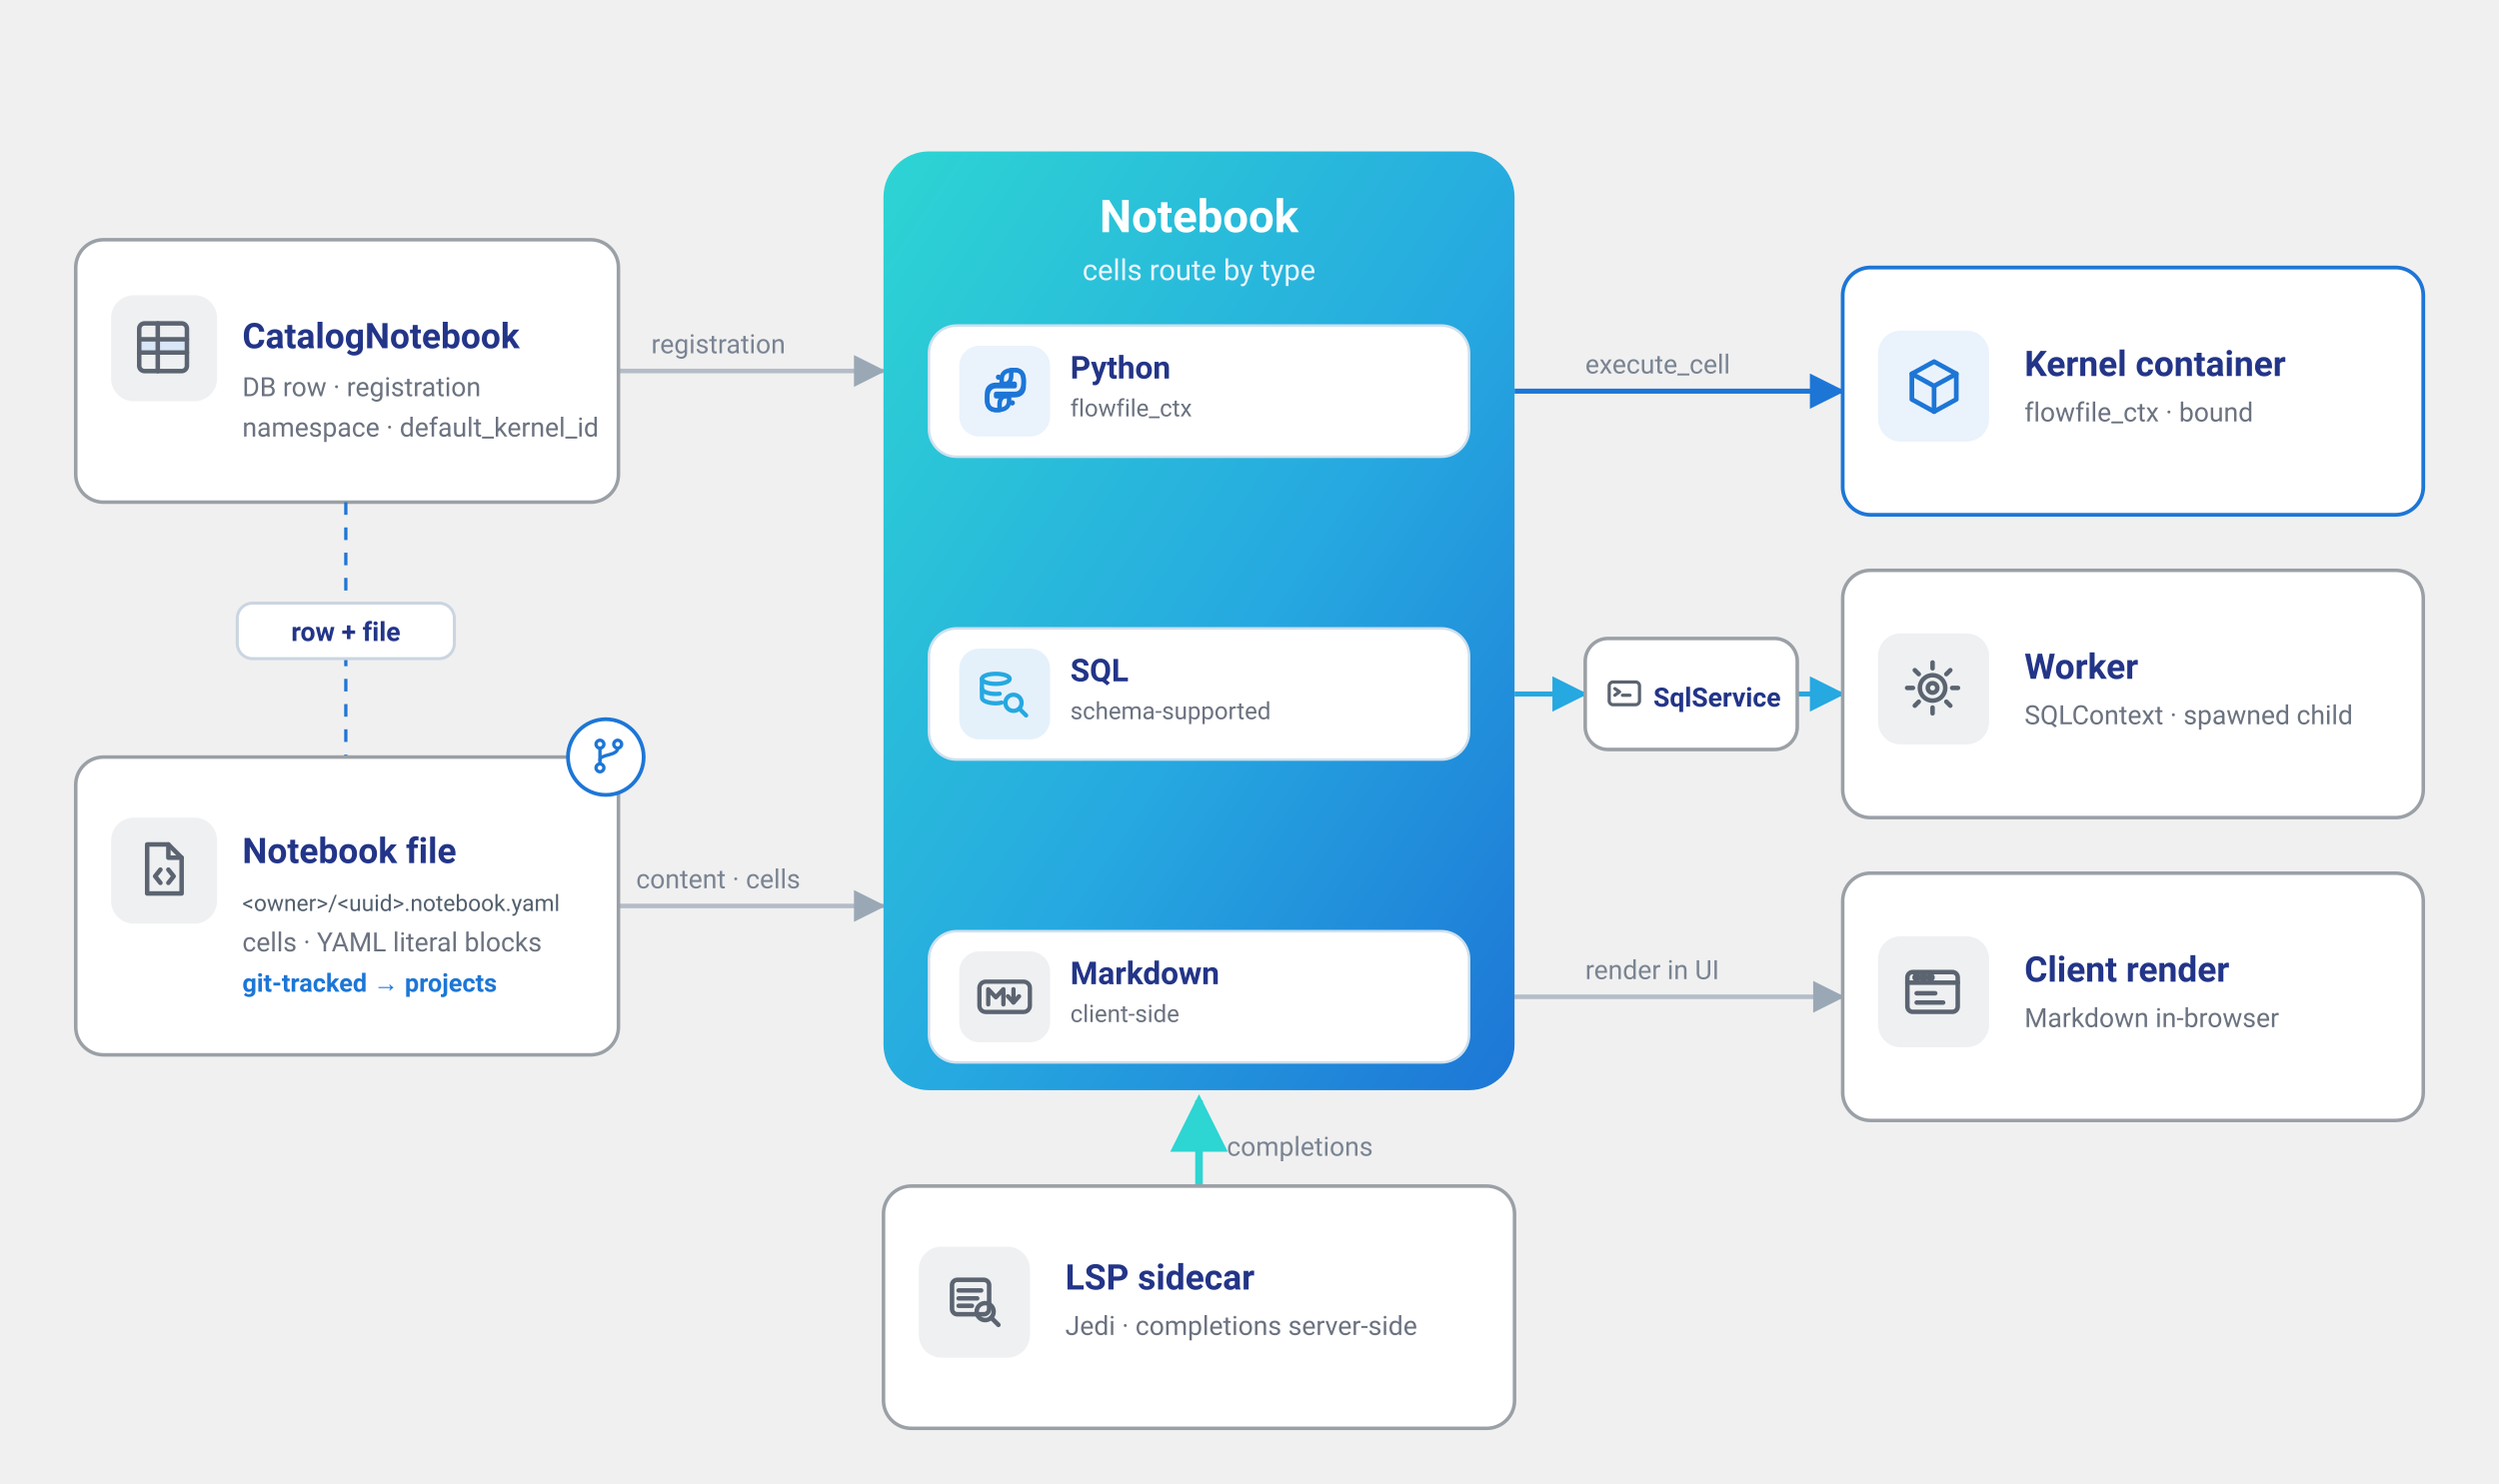
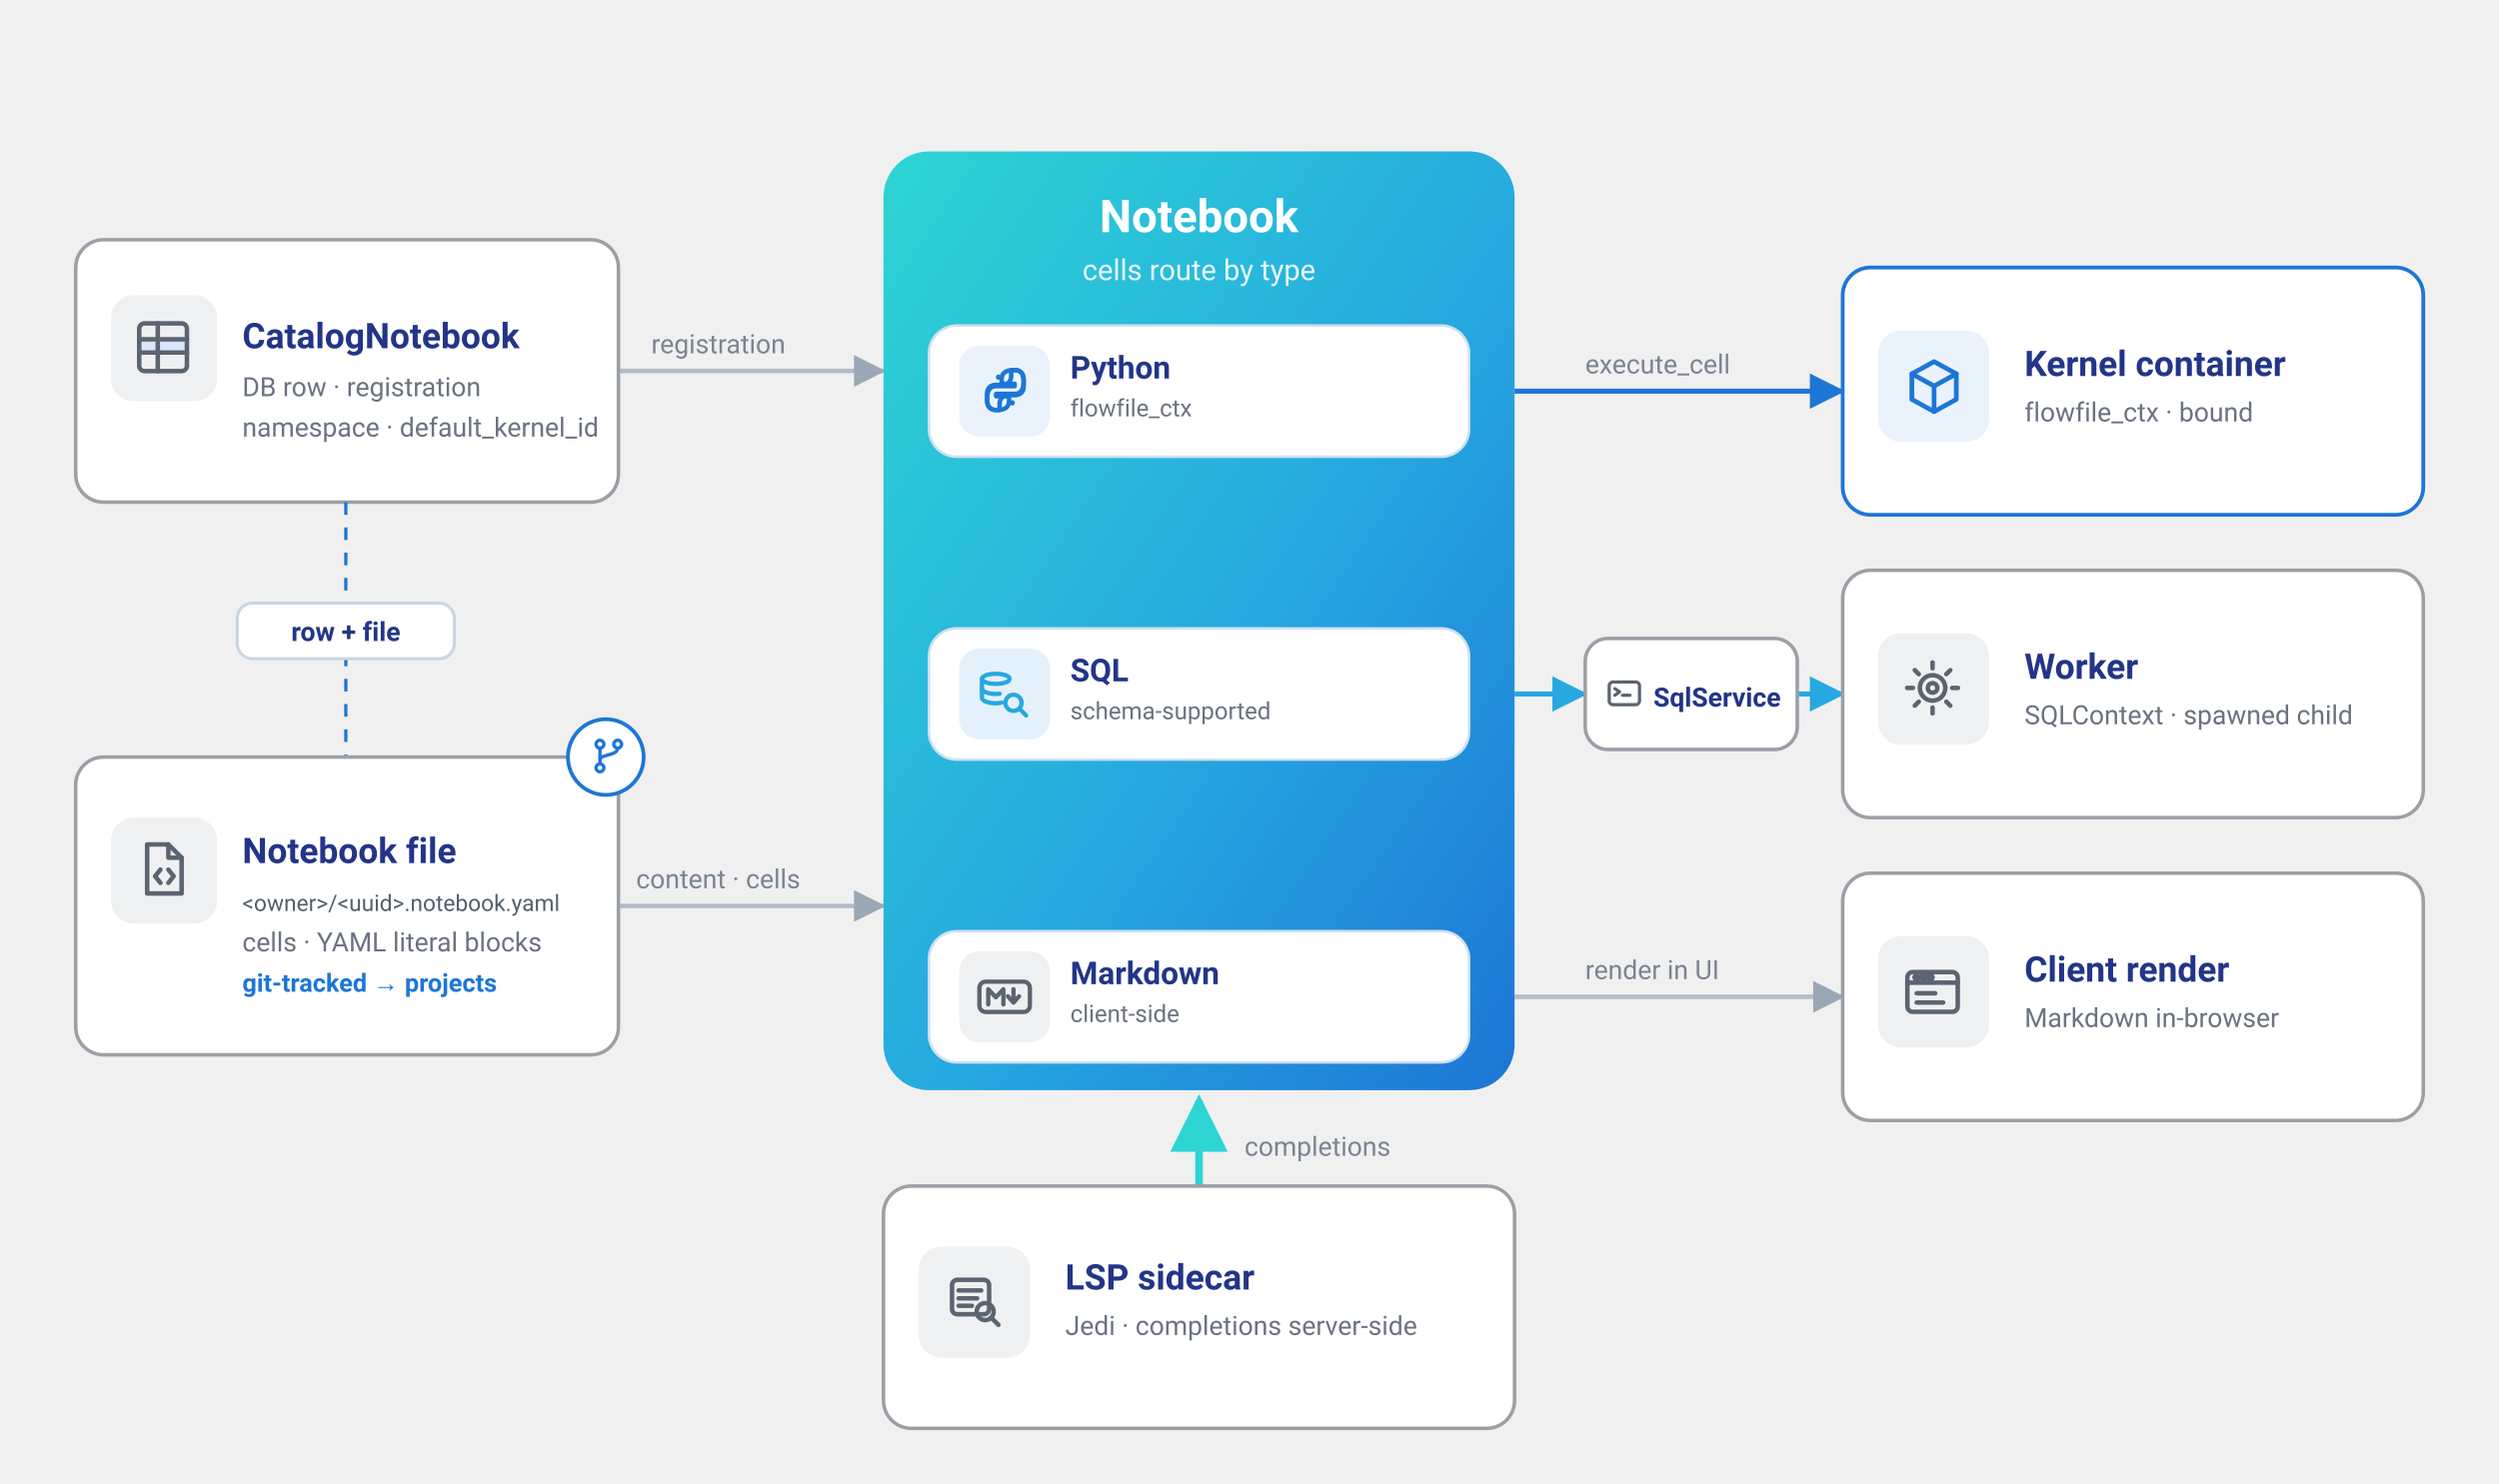
<svg xmlns="http://www.w3.org/2000/svg" viewBox="0 0 990 588" role="img" aria-label="Notebook anatomy: a CatalogNotebook database row and its on-disk owner/uuid.notebook.yaml file (git-versioned) together define one notebook whose cells route by type — Python cells to the bound kernel container via flowfile_ctx, SQL cells through SqlService to the worker, and Markdown rendered client-side — while an LSP sidecar feeds completions into the editor.">
  <defs>
    <linearGradient id="brand" x1="0" y1="0" x2="1" y2="1">
      <stop offset="0" stop-color="#2DD5D3" />
      <stop offset="0.55" stop-color="#26A8E0" />
      <stop offset="1" stop-color="#1D76D6" />
    </linearGradient>
    <marker id="ah" markerWidth="10" markerHeight="10" refX="7.5" refY="4.5" orient="auto">
      <path d="M1,1 L8,4.5 L1,8 Z" fill="#9aa8b6" />
    </marker>
    <marker id="ahb" markerWidth="10" markerHeight="10" refX="7.5" refY="4.5" orient="auto">
      <path d="M1,1 L8,4.5 L1,8 Z" fill="#1D76D6" />
    </marker>
    <marker id="ahce" markerWidth="10" markerHeight="10" refX="7.5" refY="4.5" orient="auto">
      <path d="M1,1 L8,4.5 L1,8 Z" fill="#26A8E0" />
    </marker>
    <marker id="ahc" markerWidth="11" markerHeight="11" refX="7.8" refY="5" orient="auto">
      <path d="M1,1.2 L8.6,5 L1,8.8 Z" fill="#2DD5D3" />
    </marker>
  </defs>
  <style>
    .box  { fill:#ffffff; stroke:#9aa0a6; stroke-width:1.4; }
    .boxb { fill:#ffffff; stroke:#1D76D6; stroke-width:1.5; }
    .chip { fill:#eef0f2; }
    .chipb{ fill:#eaf3fc; }
    .ic   { fill:none; stroke:#5b6470; stroke-width:1.7; stroke-linecap:round; stroke-linejoin:round; }
    .icb  { fill:none; stroke:#1D76D6; stroke-width:1.7; stroke-linecap:round; stroke-linejoin:round; }
    .ics  { fill:none; stroke:#26A8E0; stroke-width:1.7; stroke-linecap:round; stroke-linejoin:round; }
    .icw  { fill:none; stroke:#ffffff; stroke-width:1.8; stroke-linecap:round; stroke-linejoin:round; }
    .t    { font-family:Roboto,Arial,sans-serif; font-weight:600; font-size:14px; fill:#233588; }
    .s    { font-family:Roboto,Arial,sans-serif; font-size:10.5px; fill:#6b7280; }
    .fn   { font-family:Roboto,Arial,sans-serif; font-size:9px; fill:#52606d; }
    .hubt { font-family:Roboto,Arial,sans-serif; font-weight:700; font-size:18px; fill:#ffffff; }
    .hubs { font-family:Roboto,Arial,sans-serif; font-size:11.5px; fill:#eaf6ff; }
    .plt  { font-family:Roboto,Arial,sans-serif; font-weight:600; font-size:12.5px; fill:#233588; }
    .pls  { font-family:Roboto,Arial,sans-serif; font-size:9.5px; fill:#6b7280; }
    .nlbl { font-family:Roboto,Arial,sans-serif; font-weight:600; font-size:10.5px; fill:#233588; }
    .arw  { fill:none; stroke:#b3bcc9; stroke-width:1.8; }
    .arwb { fill:none; stroke:#1D76D6; stroke-width:2; }
    .arwce{ fill:none; stroke:#26A8E0; stroke-width:2; }
    .arwc { fill:none; stroke:#2DD5D3; stroke-width:3; }
    .albl { font-family:Roboto,Arial,sans-serif; font-size:10.5px; fill:#7a8493; }
    .albb { font-family:Roboto,Arial,sans-serif; font-weight:600; font-size:10px; fill:#1D76D6; }
  </style>
  <path class="arw" d="M245,147 H350" marker-end="url(#ah)" />
  <path class="arw" d="M245,359 H350" marker-end="url(#ah)" />
  <path class="arwb" d="M600,155 H730" marker-end="url(#ahb)" />
  <path class="arwce" d="M600,275 H628" marker-end="url(#ahce)" />
  <path class="arwce" d="M712,275 H730" marker-end="url(#ahce)" />
  <path class="arw" d="M600,395 H730" marker-end="url(#ah)" />
  <path class="arwc" d="M475,470 V436" marker-end="url(#ahc)" />
  <text class="albl" x="258" y="140">registration</text>
  <text class="albl" x="252" y="352">content · cells</text>
  <text class="albl" x="628" y="148">execute_cell</text>
  <text class="albl" x="628" y="388">render in UI</text>
-   <text class="albl" x="486" y="458">completions</text>
+   <text class="albl" x="493" y="458">completions</text>
  <g>
    <rect class="box" x="30" y="95" width="215" height="104" rx="11" />
    <rect class="chip" x="44" y="117" width="42" height="42" rx="9" />
    <g transform="translate(52,125) scale(1.05)">
      <rect x="3" y="9" width="18" height="5" fill="#d9e6f7" stroke="none" />
      <g class="ic">
        <rect x="3" y="3" width="18" height="18" rx="2" />
        <line x1="3" y1="9" x2="21" y2="9" />
        <line x1="3" y1="14" x2="21" y2="14" />
        <line x1="10" y1="3" x2="10" y2="21" />
      </g>
    </g>
    <text class="t" x="96" y="138">CatalogNotebook</text>
    <text class="s" x="96" y="157">DB row · registration</text>
    <text class="s" x="96" y="173">namespace · default_kernel_id</text>
  </g>
  <line x1="137" y1="199" x2="137" y2="300" stroke="#1D76D6" stroke-width="1.3" stroke-dasharray="5 5" />
  <rect x="94" y="239" width="86" height="22" rx="6" fill="#ffffff" stroke="#cbd5e1" stroke-width="1.2" />
  <text x="137" y="254" text-anchor="middle" font-family="Roboto,Arial,sans-serif" font-weight="600" font-size="10.5px" fill="#233588">row + file</text>
  <g>
    <rect class="box" x="30" y="300" width="215" height="118" rx="11" />
    <rect class="chip" x="44" y="324" width="42" height="42" rx="9" />
    <g class="ic" transform="translate(52,332) scale(1.05)">
      <path d="M6,2.5 H14 L19,7.5 V21 H6 Z" />
      <path d="M14,2.5 V7.5 H19" />
      <path d="M11,12 L9,14.5 L11,17" />
      <path d="M14,12 L16,14.5 L14,17" />
    </g>
    <text class="t" x="96" y="342">Notebook file</text>
    <text class="fn" x="96" y="361">&lt;owner&gt;/&lt;uuid&gt;.notebook.yaml</text>
    <text class="s" x="96" y="377">cells · YAML literal blocks</text>
    <text class="albb" x="96" y="393">git-tracked → projects</text>
    <circle cx="240" cy="300" r="15" fill="#ffffff" stroke="#1D76D6" stroke-width="1.5" />
    <g class="icb" transform="translate(233,291) scale(0.78)">
      <circle cx="6" cy="5" r="2" />
      <circle cx="6" cy="17" r="2" />
      <line x1="6" y1="7" x2="6" y2="15" />
      <circle cx="15" cy="5" r="2" />
      <path d="M15,7 C15,11 6,10 6,13" />
    </g>
  </g>
  <rect x="350" y="60" width="250" height="372" rx="18" fill="url(#brand)" />
  <text class="hubt" x="475" y="92" text-anchor="middle">Notebook</text>
  <text class="hubs" x="475" y="111" text-anchor="middle">cells route by type</text>
  <rect x="368" y="129" width="214" height="52" rx="11" fill="#ffffff" stroke="#cfe0ee" stroke-width="1" />
  <rect class="chipb" x="380" y="137" width="36" height="36" rx="8" />
  <g transform="translate(388,144) scale(1.05)">
    <path class="icb" d="M13,2.5 C9.2,2.5 8.4,4.2 8.4,6.1 V7.7 H13.3 V8.6 H6.2 C4.1,8.6 2.9,10.2 2.9,13.2 C2.9,16.2 4,17.6 6.2,17.6 H7.6 V15.4 C7.6,13.3 8.9,12 11.1,12 H13.4 C15.5,12 16.7,10.7 16.7,8.7 V6.1 C16.7,4.2 15.9,2.5 13,2.5 Z" />
    <path class="icb" d="M13,2.5 C9.2,2.5 8.4,4.2 8.4,6.1 V7.7 H13.3 V8.6 H6.2 C4.1,8.6 2.9,10.2 2.9,13.2 C2.9,16.2 4,17.6 6.2,17.6 H7.6 V15.4 C7.6,13.3 8.9,12 11.1,12 H13.4 C15.5,12 16.7,10.7 16.7,8.7 V6.1 C16.7,4.2 15.9,2.5 13,2.5 Z" transform="rotate(180 9.8 10.05)" />
    <circle cx="7.2" cy="5.2" r="1" fill="#1D76D6" />
    <circle cx="12.4" cy="14.9" r="1" fill="#1D76D6" />
  </g>
  <text class="plt" x="424" y="150">Python</text>
  <text class="pls" x="424" y="165">flowfile_ctx</text>
  <rect x="368" y="249" width="214" height="52" rx="11" fill="#ffffff" stroke="#cfe0ee" stroke-width="1" />
  <rect x="380" y="257" width="36" height="36" rx="8" fill="#e4f1fb" />
  <g class="ics" transform="translate(386,264) scale(1.0)">
    <ellipse cx="8.5" cy="5" rx="5.5" ry="2" />
    <path d="M3,5 V12.5 C3,13.7 5.5,14.7 8.5,14.7 C9.3,14.7 10.1,14.6 10.8,14.4" />
    <path d="M3,8.8 C3,10 5.5,11 8.5,11 C9,11 9.5,10.97 10,10.9" />
    <circle cx="15.5" cy="14.5" r="3.2" />
    <line x1="17.8" y1="16.8" x2="20.5" y2="19.5" />
  </g>
  <text class="plt" x="424" y="270">SQL</text>
  <text class="pls" x="424" y="285">schema-supported</text>
  <rect x="368" y="369" width="214" height="52" rx="11" fill="#ffffff" stroke="#cfe0ee" stroke-width="1" />
  <rect class="chip" x="380" y="377" width="36" height="36" rx="8" />
  <g class="ic" transform="translate(386,383) scale(1.0)">
    <rect x="2" y="6" width="20" height="12" rx="2.5" />
    <path d="M5.5,15 V9 L8.5,12.2 L11.5,9 V15" />
    <path d="M15.5,9 V14" />
    <path d="M13.3,11.8 L15.5,14.3 L17.7,11.8" />
  </g>
  <text class="plt" x="424" y="390">Markdown</text>
  <text class="pls" x="424" y="405">client-side</text>
  <g>
    <rect class="box" x="628" y="253" width="84" height="44" rx="9" />
    <g class="ic" transform="translate(636,268) scale(0.75)">
      <rect x="2" y="3" width="16" height="12" rx="2" />
      <path d="M5,6.5 L7.5,8.2 L5,10" />
      <line x1="9" y1="10" x2="13" y2="10" />
    </g>
    <text class="nlbl" x="655" y="280">SqlService</text>
  </g>
  <g>
    <rect class="boxb" x="730" y="106" width="230" height="98" rx="11" />
    <rect class="chipb" x="744" y="131" width="44" height="44" rx="9" />
    <g class="icb" transform="translate(753,140) scale(1.1)">
      <path d="M12,3 L20,7.4 V16.6 L12,21 L4,16.6 V7.4 Z" />
      <path d="M4,7.4 L12,11.8 L20,7.4" />
      <path d="M12,11.8 V21" />
    </g>
    <text class="t" x="802" y="149">Kernel container</text>
    <text class="s" x="802" y="167">flowfile_ctx · bound</text>
  </g>
  <g>
    <rect class="box" x="730" y="226" width="230" height="98" rx="11" />
    <rect class="chip" x="744" y="251" width="44" height="44" rx="9" />
    <g class="ic" transform="translate(753,260) scale(1.05)">
      <circle cx="12" cy="12" r="4.8" />
      <circle cx="12" cy="12" r="1.8" />
      <path d="M12,4.6 V2.4" />
      <path d="M12,19.4 V21.6" />
      <path d="M4.6,12 H2.4" />
      <path d="M19.4,12 H21.6" />
      <path d="M6.8,6.8 L5.3,5.3" />
      <path d="M17.2,6.8 L18.7,5.3" />
      <path d="M6.8,17.2 L5.3,18.7" />
      <path d="M17.2,17.2 L18.7,18.7" />
    </g>
    <text class="t" x="802" y="269">Worker</text>
    <text class="s" x="802" y="287">SQLContext · spawned child</text>
  </g>
  <g>
    <rect class="box" x="730" y="346" width="230" height="98" rx="11" />
    <rect class="chip" x="744" y="371" width="44" height="44" rx="9" />
    <g class="ic" transform="translate(753,381) scale(1.05)">
      <rect x="2.5" y="4" width="19" height="15" rx="2" />
      <line x1="2.5" y1="8" x2="21.5" y2="8" />
      <circle cx="6" cy="6" r="0.8" fill="#5b6470" />
      <circle cx="8.6" cy="6" r="0.8" fill="#5b6470" />
      <circle cx="11.2" cy="6" r="0.8" fill="#5b6470" />
      <line x1="6" y1="12" x2="13" y2="12" />
      <line x1="6" y1="15.5" x2="16" y2="15.5" />
    </g>
    <text class="t" x="802" y="389">Client render</text>
    <text class="s" x="802" y="407">Markdown in-browser</text>
  </g>
  <g>
    <rect class="box" x="350" y="470" width="250" height="96" rx="11" />
    <rect class="chip" x="364" y="494" width="44" height="44" rx="9" />
    <g class="ic" transform="translate(374,504) scale(1.05)">
      <rect x="3" y="3" width="14" height="13" rx="2" />
      <line x1="5.5" y1="7" x2="14" y2="7" />
      <line x1="5.5" y1="10" x2="12.5" y2="10" />
      <line x1="5.5" y1="12.8" x2="10.5" y2="12.8" />
      <circle cx="15.5" cy="15" r="3.2" />
      <line x1="17.8" y1="17.3" x2="20.5" y2="20" />
    </g>
    <text class="t" x="422" y="511">LSP sidecar</text>
    <text class="s" x="422" y="529">Jedi · completions server-side</text>
  </g>
</svg>
